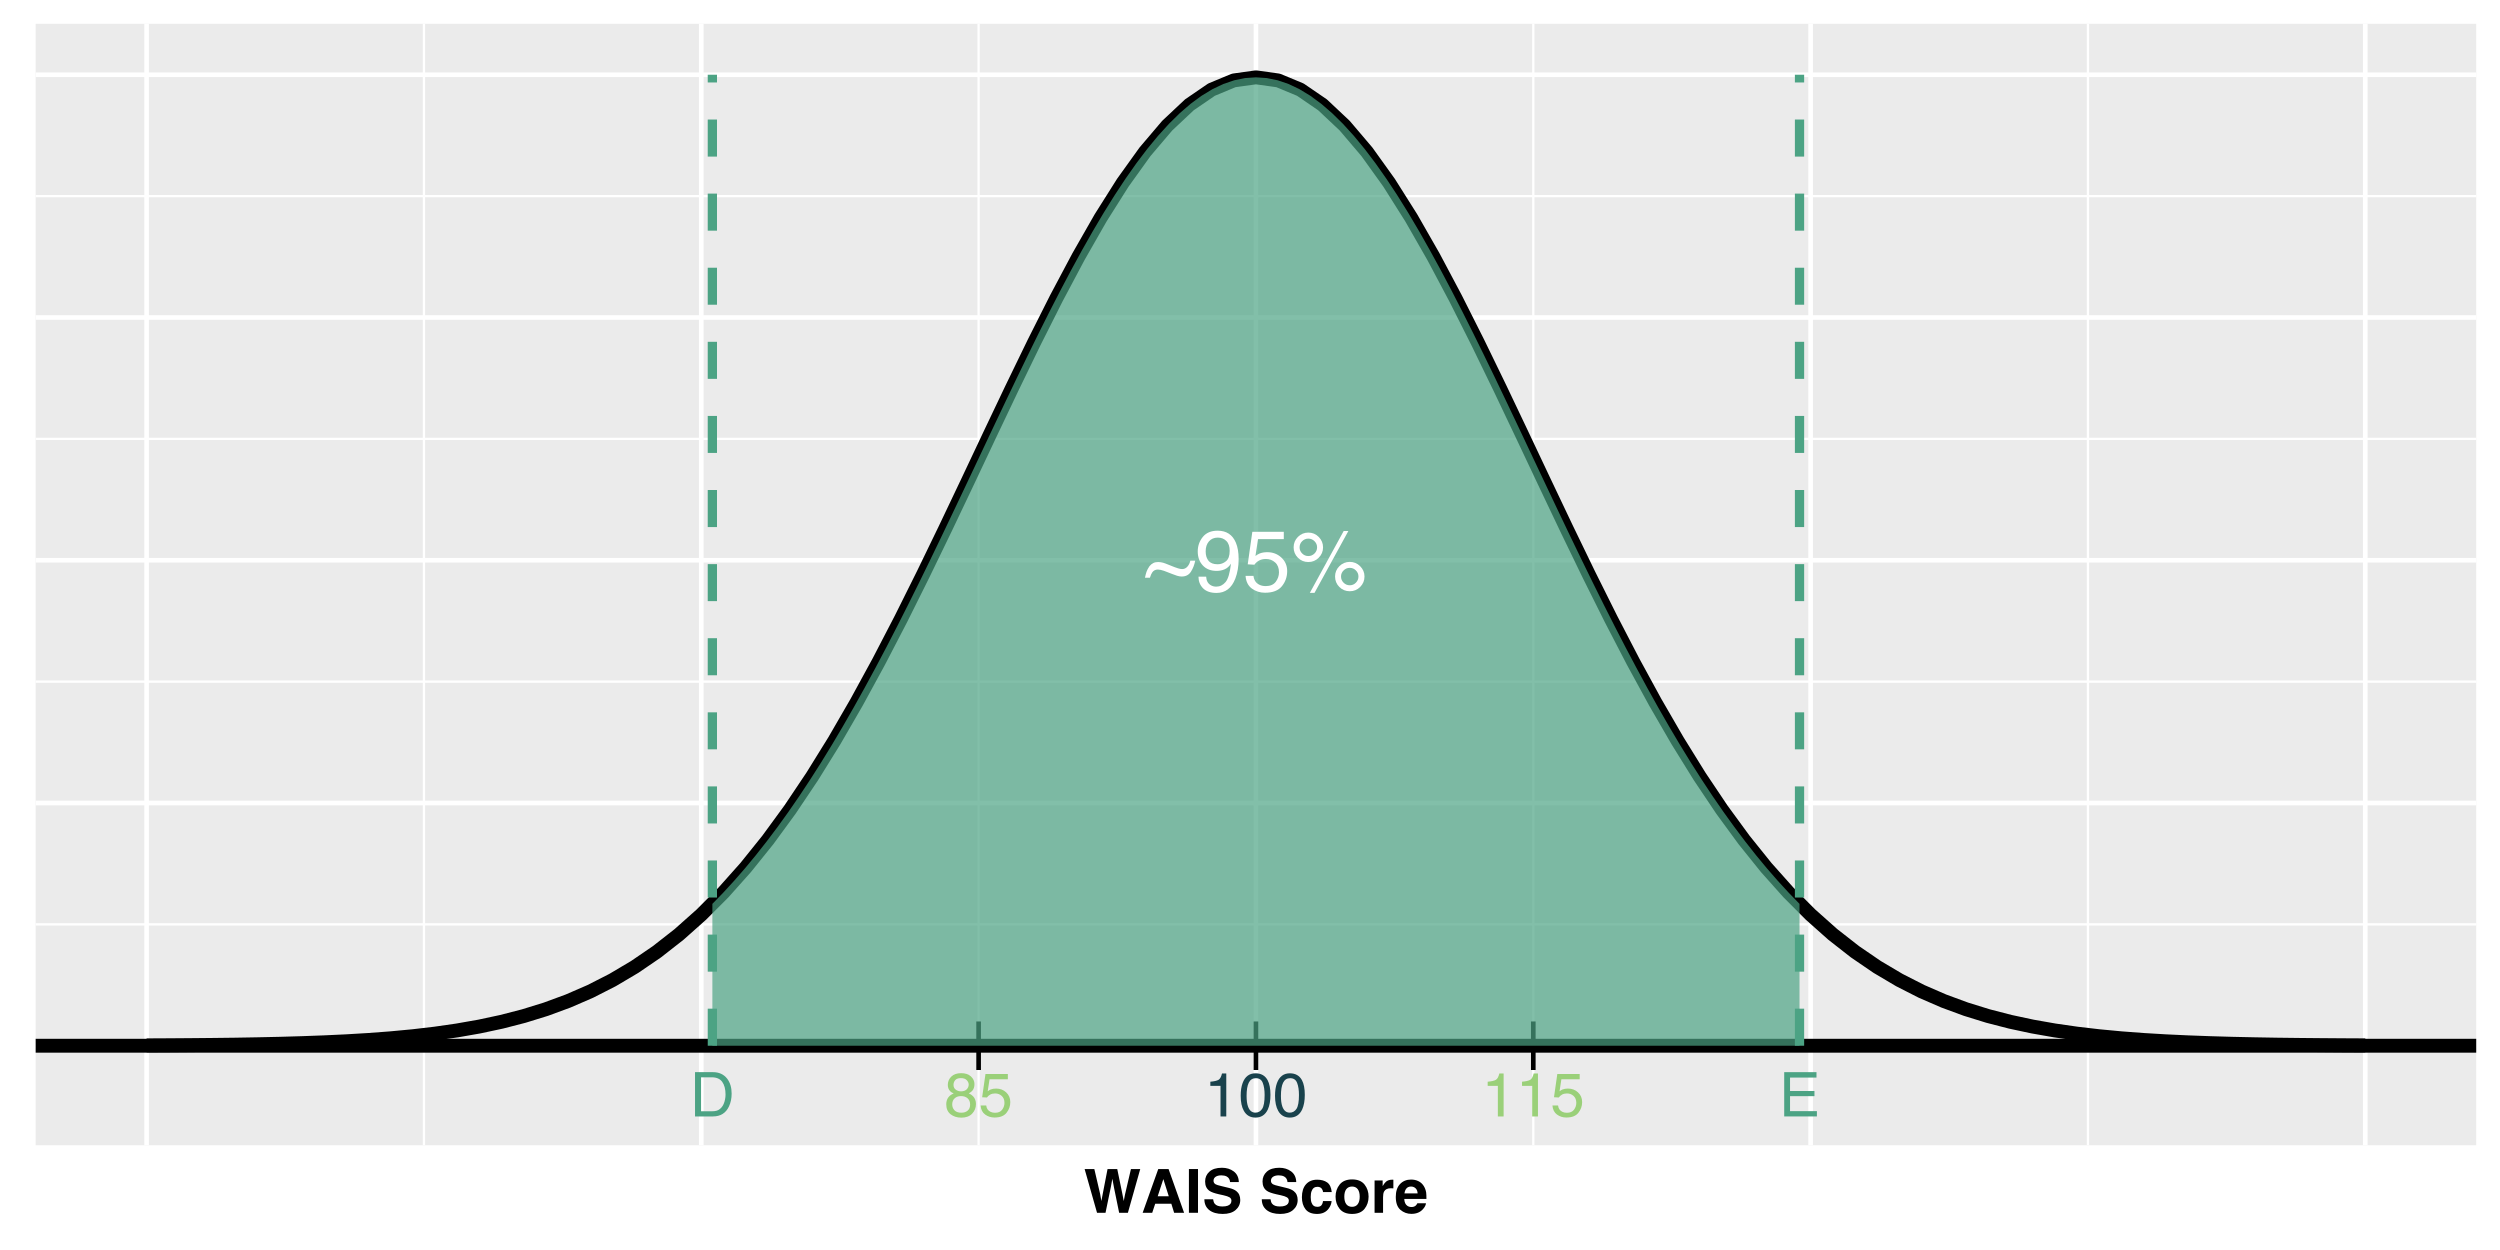
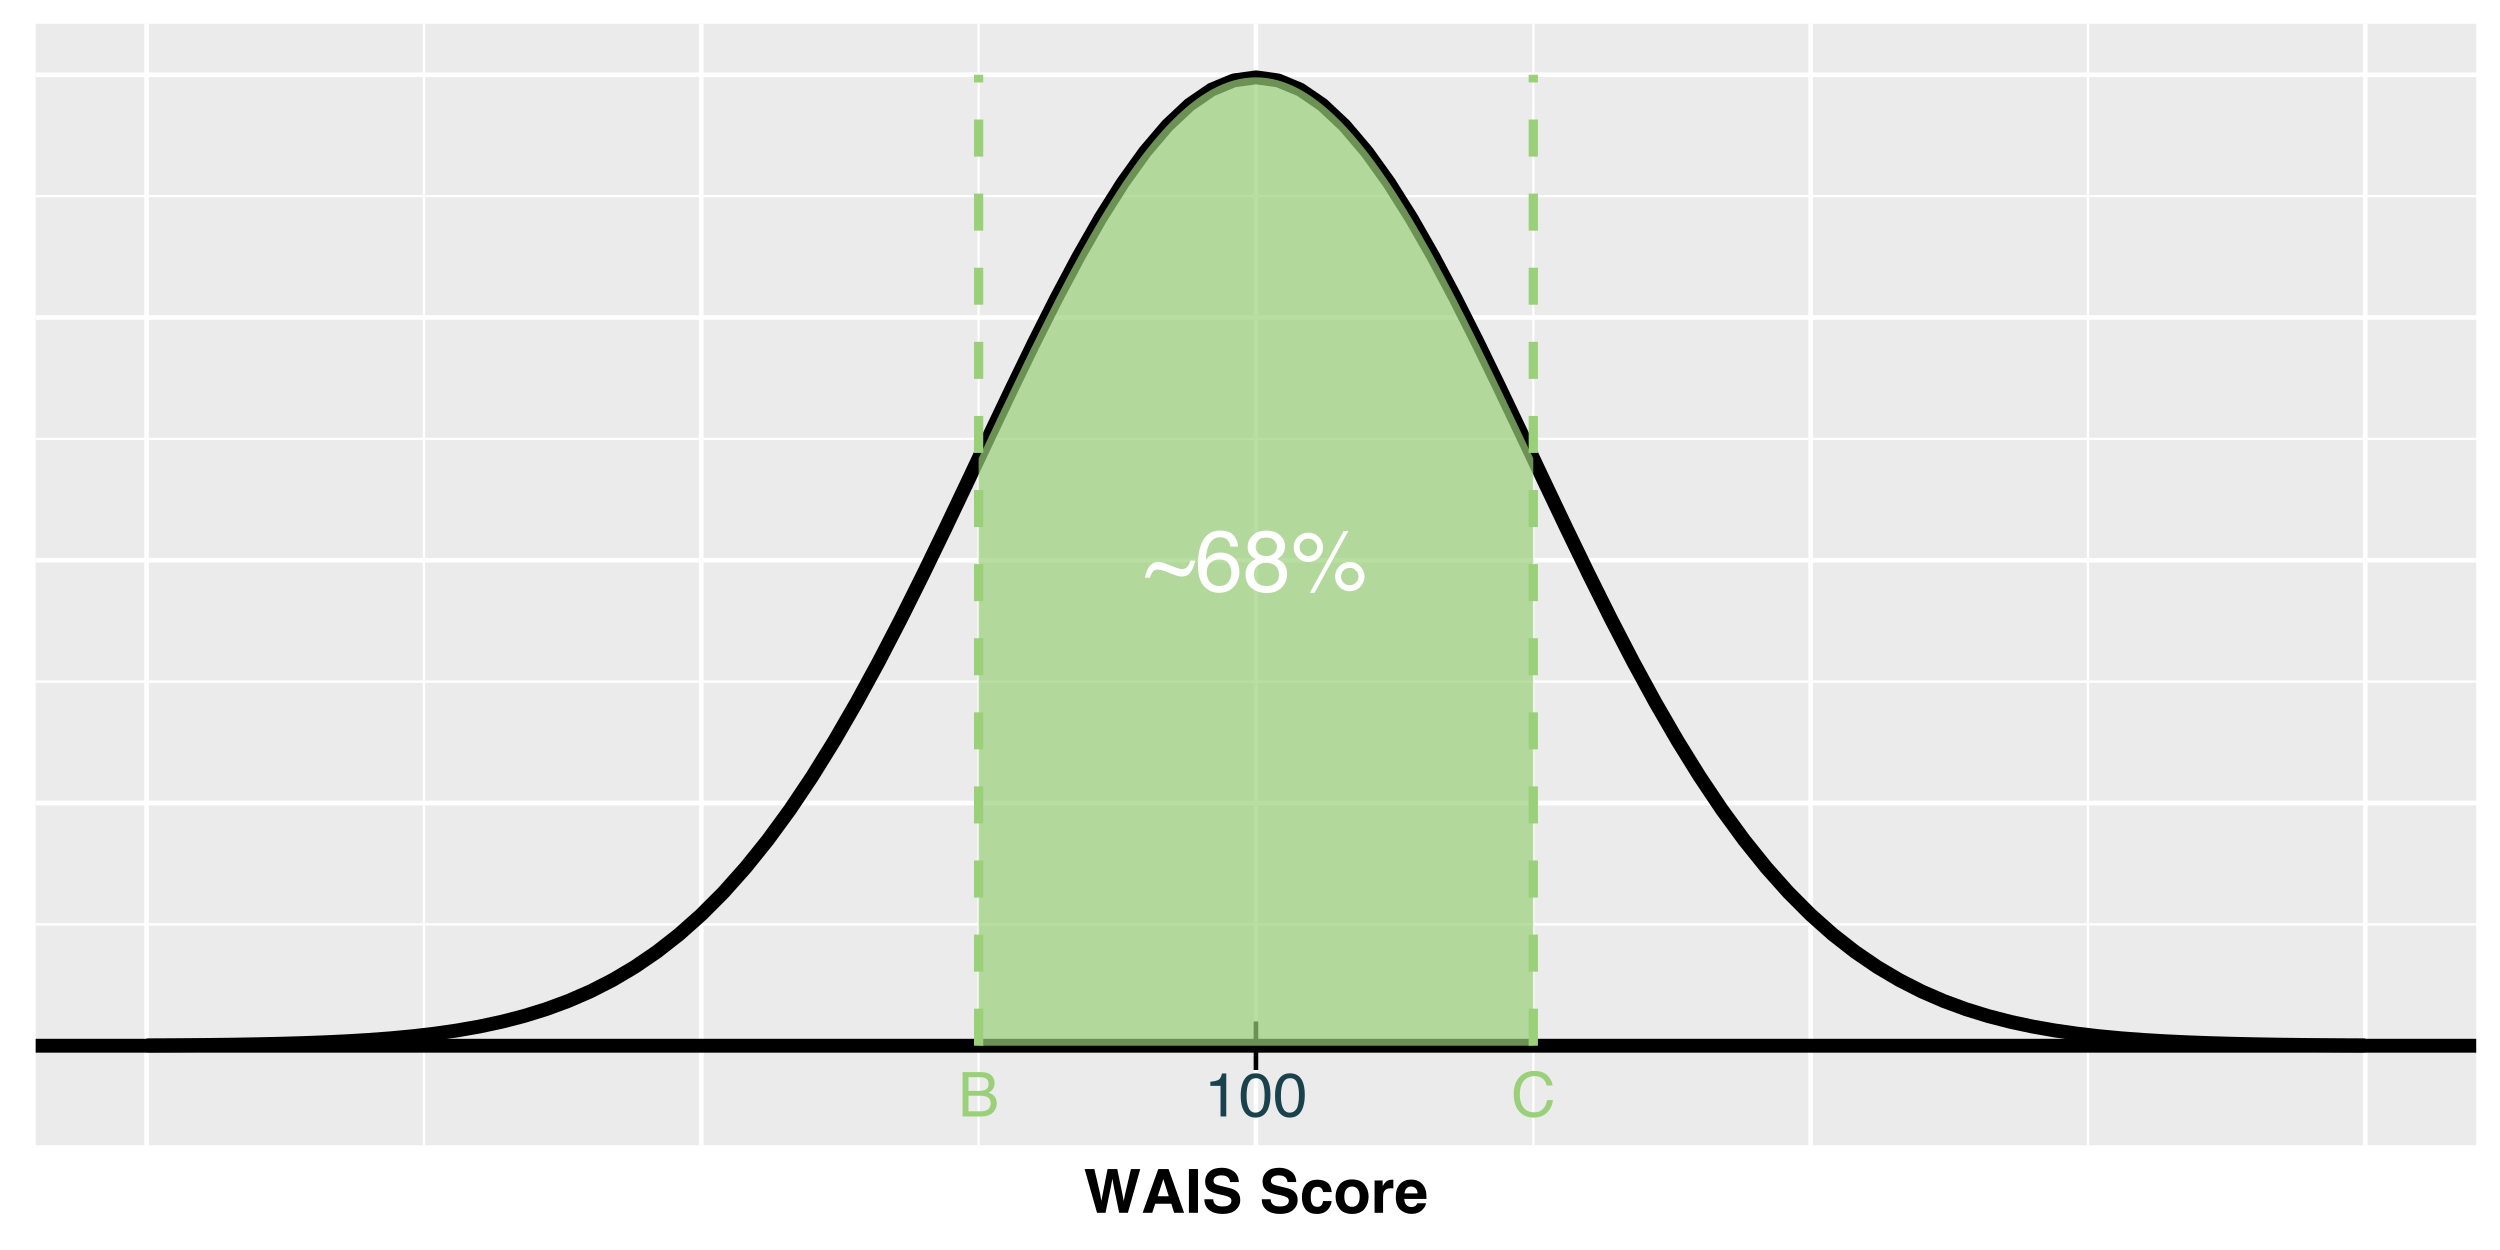
<svg xmlns="http://www.w3.org/2000/svg" xmlns:xlink="http://www.w3.org/1999/xlink" width="576pt" height="288pt" viewBox="0 0 576 288" version="1.1">
  <defs>
    <g>
      <symbol overflow="visible" id="glyph0-0">
        <path style="stroke:none;" d="M 0.453 0 L 0.453 -10.203 L 8.547 -10.203 L 8.547 0 Z M 7.281 -1.281 L 7.281 -8.922 L 1.734 -8.922 L 1.734 -1.281 Z M 7.281 -1.281 " />
      </symbol>
      <symbol overflow="visible" id="glyph0-1">
        <path style="stroke:none;" d="M 1.359 -7.047 L 1.359 -8 C 2.266 -8.082 2.895 -8.227 3.25 -8.438 C 3.602 -8.645 3.867 -9.133 4.047 -9.906 L 5.031 -9.906 L 5.031 0 L 3.703 0 L 3.703 -7.047 Z M 1.359 -7.047 " />
      </symbol>
      <symbol overflow="visible" id="glyph0-2">
        <path style="stroke:none;" d="M 3.844 -9.938 C 5.133 -9.938 6.066 -9.41 6.641 -8.359 C 7.078 -7.535 7.297 -6.41 7.297 -4.984 C 7.297 -3.629 7.098 -2.508 6.703 -1.625 C 6.117 -0.363 5.164 0.266 3.844 0.266 C 2.645 0.266 1.754 -0.25 1.172 -1.281 C 0.68 -2.145 0.438 -3.305 0.438 -4.766 C 0.438 -5.898 0.582 -6.867 0.875 -7.672 C 1.426 -9.18 2.414 -9.938 3.844 -9.938 Z M 3.828 -0.875 C 4.473 -0.875 4.988 -1.16 5.375 -1.734 C 5.758 -2.305 5.953 -3.375 5.953 -4.938 C 5.953 -6.062 5.812 -6.988 5.531 -7.719 C 5.258 -8.445 4.723 -8.812 3.922 -8.812 C 3.18 -8.812 2.641 -8.461 2.297 -7.766 C 1.961 -7.078 1.797 -6.062 1.797 -4.719 C 1.797 -3.707 1.906 -2.895 2.125 -2.281 C 2.457 -1.344 3.023 -0.875 3.828 -0.875 Z M 3.828 -0.875 " />
      </symbol>
      <symbol overflow="visible" id="glyph0-3">
-         <path style="stroke:none;" d="M 3.859 -5.781 C 4.41 -5.781 4.844 -5.93 5.156 -6.234 C 5.469 -6.547 5.625 -6.914 5.625 -7.344 C 5.625 -7.707 5.473 -8.047 5.172 -8.359 C 4.879 -8.672 4.43 -8.828 3.828 -8.828 C 3.223 -8.828 2.785 -8.672 2.516 -8.359 C 2.254 -8.047 2.125 -7.68 2.125 -7.266 C 2.125 -6.797 2.297 -6.43 2.641 -6.172 C 2.984 -5.91 3.391 -5.781 3.859 -5.781 Z M 3.938 -0.859 C 4.52 -0.859 5 -1.016 5.375 -1.328 C 5.758 -1.641 5.953 -2.102 5.953 -2.719 C 5.953 -3.363 5.754 -3.852 5.359 -4.188 C 4.973 -4.52 4.473 -4.688 3.859 -4.688 C 3.254 -4.688 2.766 -4.516 2.391 -4.172 C 2.016 -3.836 1.828 -3.367 1.828 -2.766 C 1.828 -2.242 2 -1.797 2.344 -1.422 C 2.688 -1.047 3.219 -0.859 3.938 -0.859 Z M 2.172 -5.297 C 1.816 -5.441 1.547 -5.613 1.359 -5.812 C 0.992 -6.188 0.812 -6.672 0.812 -7.266 C 0.812 -8.004 1.078 -8.641 1.609 -9.172 C 2.148 -9.703 2.91 -9.969 3.891 -9.969 C 4.848 -9.969 5.598 -9.719 6.141 -9.219 C 6.68 -8.719 6.953 -8.129 6.953 -7.453 C 6.953 -6.836 6.797 -6.336 6.484 -5.953 C 6.305 -5.734 6.031 -5.52 5.656 -5.312 C 6.07 -5.125 6.395 -4.906 6.625 -4.656 C 7.07 -4.195 7.297 -3.598 7.297 -2.859 C 7.297 -1.984 7 -1.238 6.406 -0.625 C 5.82 -0.02 4.992 0.281 3.922 0.281 C 2.953 0.281 2.129 0.02 1.453 -0.5 C 0.785 -1.031 0.453 -1.797 0.453 -2.797 C 0.453 -3.379 0.594 -3.883 0.875 -4.312 C 1.164 -4.738 1.598 -5.066 2.172 -5.297 Z M 2.172 -5.297 " />
+         <path style="stroke:none;" d="M 5.375 -10.484 C 6.664 -10.484 7.664 -10.141 8.375 -9.453 C 9.094 -8.773 9.492 -8.004 9.578 -7.141 L 8.234 -7.141 C 8.078 -7.797 7.77 -8.316 7.312 -8.703 C 6.852 -9.086 6.211 -9.281 5.391 -9.281 C 4.391 -9.281 3.578 -8.926 2.953 -8.219 C 2.336 -7.508 2.031 -6.426 2.031 -4.969 C 2.031 -3.781 2.305 -2.812 2.859 -2.062 C 3.422 -1.32 4.254 -0.953 5.359 -0.953 C 6.379 -0.953 7.156 -1.344 7.688 -2.125 C 7.969 -2.539 8.18 -3.082 8.328 -3.75 L 9.672 -3.75 C 9.547 -2.676 9.148 -1.773 8.484 -1.047 C 7.672 -0.172 6.578 0.266 5.203 0.266 C 4.016 0.266 3.02 -0.094 2.219 -0.812 C 1.156 -1.758 0.625 -3.223 0.625 -5.203 C 0.625 -6.711 1.02 -7.945 1.812 -8.906 C 2.676 -9.957 3.863 -10.484 5.375 -10.484 Z M 5.109 -10.484 Z M 5.109 -10.484 " />
      </symbol>
      <symbol overflow="visible" id="glyph0-4">
-         <path style="stroke:none;" d="M 1.75 -2.531 C 1.832 -1.82 2.164 -1.332 2.75 -1.062 C 3.039 -0.914 3.383 -0.844 3.781 -0.844 C 4.52 -0.844 5.066 -1.078 5.422 -1.547 C 5.773 -2.023 5.953 -2.551 5.953 -3.125 C 5.953 -3.82 5.738 -4.359 5.312 -4.734 C 4.895 -5.109 4.391 -5.297 3.797 -5.297 C 3.367 -5.297 3 -5.211 2.688 -5.047 C 2.383 -4.879 2.125 -4.648 1.906 -4.359 L 0.812 -4.422 L 1.578 -9.781 L 6.734 -9.781 L 6.734 -8.562 L 2.516 -8.562 L 2.094 -5.797 C 2.32 -5.973 2.539 -6.109 2.75 -6.203 C 3.125 -6.348 3.551 -6.422 4.031 -6.422 C 4.945 -6.422 5.719 -6.129 6.344 -5.547 C 6.977 -4.961 7.297 -4.219 7.297 -3.312 C 7.297 -2.375 7.004 -1.547 6.422 -0.828 C 5.848 -0.109 4.926 0.25 3.656 0.25 C 2.844 0.25 2.125 0.02 1.5 -0.438 C 0.875 -0.895 0.523 -1.594 0.453 -2.531 Z M 1.75 -2.531 " />
-       </symbol>
-       <symbol overflow="visible" id="glyph0-5">
-         <path style="stroke:none;" d="M 1.219 -10.203 L 8.656 -10.203 L 8.656 -8.953 L 2.562 -8.953 L 2.562 -5.859 L 8.188 -5.859 L 8.188 -4.672 L 2.562 -4.672 L 2.562 -1.219 L 8.75 -1.219 L 8.75 0 L 1.219 0 Z M 4.984 -10.203 Z M 4.984 -10.203 " />
-       </symbol>
-       <symbol overflow="visible" id="glyph0-6">
-         <path style="stroke:none;" d="M 5 -1.188 C 5.469 -1.188 5.852 -1.234 6.156 -1.328 C 6.688 -1.504 7.125 -1.852 7.469 -2.375 C 7.738 -2.781 7.938 -3.305 8.062 -3.953 C 8.133 -4.336 8.172 -4.691 8.172 -5.016 C 8.172 -6.285 7.914 -7.27 7.406 -7.969 C 6.906 -8.664 6.098 -9.016 4.984 -9.016 L 2.531 -9.016 L 2.531 -1.188 Z M 1.141 -10.203 L 5.281 -10.203 C 6.676 -10.203 7.766 -9.703 8.547 -8.703 C 9.234 -7.805 9.578 -6.656 9.578 -5.25 C 9.578 -4.164 9.375 -3.188 8.969 -2.312 C 8.25 -0.77 7.016 0 5.266 0 L 1.141 0 Z M 1.141 -10.203 " />
+         <path style="stroke:none;" d="M 4.922 -5.891 C 5.504 -5.891 5.957 -5.969 6.281 -6.125 C 6.789 -6.383 7.047 -6.844 7.047 -7.5 C 7.047 -8.164 6.773 -8.617 6.234 -8.859 C 5.922 -8.984 5.461 -9.047 4.859 -9.047 L 2.406 -9.047 L 2.406 -5.891 Z M 5.375 -1.188 C 6.227 -1.188 6.832 -1.43 7.188 -1.922 C 7.414 -2.223 7.531 -2.598 7.531 -3.047 C 7.531 -3.785 7.203 -4.285 6.547 -4.547 C 6.191 -4.691 5.723 -4.766 5.141 -4.766 L 2.406 -4.766 L 2.406 -1.188 Z M 1.047 -10.203 L 5.422 -10.203 C 6.617 -10.203 7.473 -9.844 7.984 -9.125 C 8.273 -8.707 8.422 -8.223 8.422 -7.672 C 8.422 -7.023 8.238 -6.5 7.875 -6.094 C 7.688 -5.875 7.41 -5.672 7.047 -5.484 C 7.578 -5.285 7.973 -5.062 8.234 -4.812 C 8.691 -4.375 8.922 -3.766 8.922 -2.984 C 8.922 -2.328 8.711 -1.727 8.297 -1.188 C 7.68 -0.395 6.703 0 5.359 0 L 1.047 0 Z M 1.047 -10.203 " />
      </symbol>
      <symbol overflow="visible" id="glyph1-0">
        <path style="stroke:none;" d="M 0.641 0 L 0.641 -14.297 L 11.984 -14.297 L 11.984 0 Z M 10.188 -1.797 L 10.188 -12.5 L 2.438 -12.5 L 2.438 -1.797 Z M 10.188 -1.797 " />
      </symbol>
      <symbol overflow="visible" id="glyph1-1">
        <path style="stroke:none;" d="M 3.203 -6.734 C 3.391 -6.734 3.586 -6.719 3.797 -6.688 C 4.16 -6.633 4.516 -6.539 4.859 -6.406 L 7.016 -5.547 C 7.348 -5.422 7.625 -5.328 7.844 -5.266 C 8.188 -5.16 8.488 -5.109 8.75 -5.109 C 9.219 -5.109 9.617 -5.297 9.953 -5.672 C 10.285 -6.047 10.508 -6.504 10.625 -7.047 L 11.75 -7.047 C 11.582 -6.129 11.258 -5.289 10.781 -4.531 C 10.312 -3.77 9.594 -3.391 8.625 -3.391 C 8.332 -3.391 7.988 -3.445 7.594 -3.562 C 7.352 -3.633 7.004 -3.758 6.547 -3.938 L 4.562 -4.703 C 4.312 -4.797 4.055 -4.867 3.797 -4.922 C 3.535 -4.973 3.32 -5 3.156 -5 C 2.602 -5 2.176 -4.789 1.875 -4.375 C 1.688 -4.125 1.5 -3.703 1.312 -3.109 L 0.172 -3.109 C 0.285 -3.648 0.406 -4.109 0.531 -4.484 C 0.664 -4.867 0.895 -5.301 1.219 -5.781 C 1.488 -6.102 1.781 -6.344 2.094 -6.5 C 2.406 -6.656 2.773 -6.734 3.203 -6.734 Z M 3.203 -6.734 " />
      </symbol>
      <symbol overflow="visible" id="glyph1-2">
-         <path style="stroke:none;" d="M 2.641 -3.359 C 2.691 -2.398 3.066 -1.734 3.766 -1.359 C 4.117 -1.16 4.52 -1.062 4.969 -1.062 C 5.801 -1.062 6.516 -1.41 7.109 -2.109 C 7.703 -2.805 8.117 -4.223 8.359 -6.359 C 7.973 -5.742 7.492 -5.312 6.922 -5.062 C 6.348 -4.812 5.727 -4.688 5.062 -4.688 C 3.719 -4.688 2.656 -5.102 1.875 -5.938 C 1.094 -6.781 0.703 -7.859 0.703 -9.172 C 0.703 -10.43 1.086 -11.539 1.859 -12.5 C 2.641 -13.469 3.781 -13.953 5.281 -13.953 C 7.312 -13.953 8.711 -13.035 9.484 -11.203 C 9.91 -10.203 10.125 -8.945 10.125 -7.438 C 10.125 -5.727 9.867 -4.219 9.359 -2.906 C 8.504 -0.707 7.062 0.391 5.031 0.391 C 3.676 0.391 2.645 0.035 1.938 -0.672 C 1.227 -1.391 0.875 -2.285 0.875 -3.359 Z M 5.297 -6.219 C 5.992 -6.219 6.629 -6.445 7.203 -6.906 C 7.773 -7.363 8.062 -8.164 8.062 -9.312 C 8.062 -10.332 7.801 -11.094 7.281 -11.594 C 6.77 -12.102 6.117 -12.359 5.328 -12.359 C 4.461 -12.359 3.781 -12.066 3.281 -11.484 C 2.781 -10.91 2.531 -10.145 2.531 -9.188 C 2.531 -8.281 2.75 -7.555 3.188 -7.016 C 3.633 -6.484 4.336 -6.219 5.297 -6.219 Z M 5.297 -6.219 " />
+         <path style="stroke:none;" d="M 5.828 -13.984 C 7.379 -13.984 8.461 -13.578 9.078 -12.766 C 9.691 -11.961 10 -11.133 10 -10.281 L 8.266 -10.281 C 8.16 -10.832 7.992 -11.266 7.766 -11.578 C 7.348 -12.16 6.711 -12.453 5.859 -12.453 C 4.879 -12.453 4.098 -12 3.516 -11.094 C 2.941 -10.188 2.625 -8.891 2.562 -7.203 C 2.957 -7.797 3.461 -8.238 4.078 -8.531 C 4.629 -8.789 5.25 -8.922 5.938 -8.922 C 7.102 -8.922 8.117 -8.547 8.984 -7.797 C 9.859 -7.055 10.297 -5.945 10.297 -4.469 C 10.297 -3.195 9.883 -2.07 9.062 -1.094 C 8.238 -0.125 7.066 0.359 5.547 0.359 C 4.242 0.359 3.117 -0.133 2.172 -1.125 C 1.223 -2.113 0.75 -3.781 0.75 -6.125 C 0.75 -7.852 0.957 -9.32 1.375 -10.531 C 2.188 -12.832 3.672 -13.984 5.828 -13.984 Z M 5.703 -1.203 C 6.617 -1.203 7.305 -1.508 7.766 -2.125 C 8.223 -2.738 8.453 -3.469 8.453 -4.312 C 8.453 -5.031 8.25 -5.711 7.844 -6.359 C 7.438 -7.004 6.691 -7.328 5.609 -7.328 C 4.859 -7.328 4.195 -7.078 3.625 -6.578 C 3.062 -6.078 2.781 -5.32 2.781 -4.312 C 2.781 -3.438 3.035 -2.695 3.547 -2.094 C 4.066 -1.5 4.785 -1.203 5.703 -1.203 Z M 5.703 -1.203 " />
      </symbol>
      <symbol overflow="visible" id="glyph1-3">
-         <path style="stroke:none;" d="M 2.469 -3.547 C 2.582 -2.547 3.047 -1.859 3.859 -1.484 C 4.266 -1.285 4.742 -1.188 5.297 -1.188 C 6.328 -1.188 7.094 -1.516 7.594 -2.172 C 8.094 -2.836 8.344 -3.57 8.344 -4.375 C 8.344 -5.352 8.047 -6.109 7.453 -6.641 C 6.859 -7.172 6.148 -7.438 5.328 -7.438 C 4.723 -7.438 4.203 -7.316 3.766 -7.078 C 3.336 -6.848 2.973 -6.523 2.672 -6.109 L 1.141 -6.203 L 2.203 -13.703 L 9.453 -13.703 L 9.453 -12 L 3.516 -12 L 2.922 -8.125 C 3.254 -8.375 3.566 -8.562 3.859 -8.688 C 4.367 -8.895 4.969 -9 5.656 -9 C 6.926 -9 8.004 -8.586 8.891 -7.766 C 9.785 -6.941 10.234 -5.898 10.234 -4.641 C 10.234 -3.328 9.828 -2.164 9.016 -1.156 C 8.203 -0.156 6.898 0.344 5.109 0.344 C 3.984 0.344 2.984 0.023 2.109 -0.609 C 1.234 -1.242 0.742 -2.223 0.641 -3.547 Z M 2.469 -3.547 " />
+         <path style="stroke:none;" d="M 5.422 -8.094 C 6.191 -8.094 6.789 -8.305 7.219 -8.734 C 7.656 -9.172 7.875 -9.688 7.875 -10.281 C 7.875 -10.801 7.664 -11.273 7.25 -11.703 C 6.844 -12.141 6.211 -12.359 5.359 -12.359 C 4.516 -12.359 3.906 -12.141 3.531 -11.703 C 3.156 -11.273 2.969 -10.77 2.969 -10.188 C 2.969 -9.531 3.207 -9.016 3.688 -8.641 C 4.176 -8.273 4.754 -8.094 5.422 -8.094 Z M 5.531 -1.203 C 6.332 -1.203 7 -1.422 7.531 -1.859 C 8.07 -2.297 8.344 -2.945 8.344 -3.812 C 8.344 -4.719 8.066 -5.398 7.516 -5.859 C 6.961 -6.328 6.258 -6.562 5.406 -6.562 C 4.562 -6.562 3.875 -6.32 3.344 -5.844 C 2.82 -5.375 2.562 -4.719 2.562 -3.875 C 2.562 -3.145 2.801 -2.516 3.281 -1.984 C 3.758 -1.461 4.508 -1.203 5.531 -1.203 Z M 3.031 -7.422 C 2.551 -7.629 2.172 -7.875 1.891 -8.156 C 1.379 -8.676 1.125 -9.348 1.125 -10.172 C 1.125 -11.211 1.5 -12.102 2.25 -12.844 C 3.008 -13.594 4.078 -13.969 5.453 -13.969 C 6.797 -13.969 7.844 -13.613 8.594 -12.906 C 9.352 -12.207 9.734 -11.391 9.734 -10.453 C 9.734 -9.578 9.516 -8.875 9.078 -8.344 C 8.828 -8.031 8.441 -7.727 7.922 -7.438 C 8.504 -7.176 8.961 -6.875 9.297 -6.531 C 9.91 -5.875 10.219 -5.031 10.219 -4 C 10.219 -2.77 9.805 -1.727 8.984 -0.875 C 8.16 -0.02 6.992 0.406 5.484 0.406 C 4.129 0.406 2.984 0.035 2.047 -0.703 C 1.109 -1.441 0.641 -2.508 0.641 -3.906 C 0.641 -4.727 0.836 -5.441 1.234 -6.047 C 1.641 -6.648 2.238 -7.109 3.031 -7.422 Z M 3.031 -7.422 " />
      </symbol>
      <symbol overflow="visible" id="glyph1-4">
        <path style="stroke:none;" d="M 13.578 -6.766 C 14.516 -6.766 15.312 -6.43 15.969 -5.766 C 16.633 -5.109 16.969 -4.316 16.969 -3.391 C 16.969 -2.453 16.633 -1.648 15.969 -0.984 C 15.312 -0.328 14.516 0 13.578 0 C 12.641 0 11.836 -0.328 11.172 -0.984 C 10.516 -1.648 10.188 -2.453 10.188 -3.391 C 10.188 -4.316 10.516 -5.109 11.172 -5.766 C 11.836 -6.43 12.641 -6.766 13.578 -6.766 Z M 12.172 -13.875 L 13.25 -13.875 L 5.453 0.375 L 4.375 0.375 Z M 4.031 -8.109 C 4.582 -8.109 5.055 -8.305 5.453 -8.703 C 5.848 -9.098 6.047 -9.566 6.047 -10.109 C 6.047 -10.66 5.848 -11.133 5.453 -11.531 C 5.055 -11.926 4.582 -12.125 4.031 -12.125 C 3.477 -12.125 3.004 -11.926 2.609 -11.531 C 2.211 -11.145 2.016 -10.672 2.016 -10.109 C 2.016 -9.566 2.211 -9.098 2.609 -8.703 C 3.004 -8.305 3.477 -8.109 4.031 -8.109 Z M 4.031 -13.516 C 4.969 -13.516 5.766 -13.18 6.422 -12.516 C 7.086 -11.848 7.422 -11.047 7.422 -10.109 C 7.422 -9.18 7.086 -8.383 6.422 -7.719 C 5.766 -7.062 4.969 -6.734 4.031 -6.734 C 3.094 -6.734 2.289 -7.062 1.625 -7.719 C 0.969 -8.383 0.641 -9.18 0.641 -10.109 C 0.641 -11.047 0.969 -11.848 1.625 -12.516 C 2.289 -13.18 3.094 -13.516 4.031 -13.516 Z M 13.578 -1.375 C 14.129 -1.375 14.598 -1.57 14.984 -1.969 C 15.379 -2.363 15.578 -2.836 15.578 -3.391 C 15.578 -3.941 15.379 -4.41 14.984 -4.797 C 14.598 -5.191 14.129 -5.391 13.578 -5.391 C 13.023 -5.391 12.551 -5.191 12.156 -4.797 C 11.758 -4.41 11.562 -3.941 11.562 -3.391 C 11.562 -2.836 11.758 -2.363 12.156 -1.969 C 12.551 -1.57 13.023 -1.375 13.578 -1.375 Z M 13.578 -1.375 " />
      </symbol>
      <symbol overflow="visible" id="glyph2-0">
        <path style="stroke:none;" d="M 1.047 -10.078 L 9.172 -10.078 L 9.172 0 L 1.047 0 Z M 7.906 -1.266 L 7.906 -8.812 L 2.312 -8.812 L 2.312 -1.266 Z M 7.906 -1.266 " />
      </symbol>
      <symbol overflow="visible" id="glyph2-1">
        <path style="stroke:none;" d="M 10.875 -10.078 L 13.016 -10.078 L 10.172 0 L 8.156 0 L 6.953 -5.891 L 6.594 -7.844 L 6.234 -5.891 L 5.016 0 L 3.062 0 L 0.203 -10.078 L 2.438 -10.078 L 3.781 -4.312 L 4.062 -2.703 L 4.359 -4.266 L 5.484 -10.078 L 7.719 -10.078 L 8.906 -4.312 L 9.219 -2.703 L 9.516 -4.25 Z M 10.875 -10.078 " />
      </symbol>
      <symbol overflow="visible" id="glyph2-2">
        <path style="stroke:none;" d="M 6.969 -2.078 L 3.25 -2.078 L 2.562 0 L 0.359 0 L 3.953 -10.078 L 6.328 -10.078 L 9.906 0 L 7.609 0 Z M 6.375 -3.812 L 5.125 -7.766 L 3.828 -3.812 Z M 6.375 -3.812 " />
      </symbol>
      <symbol overflow="visible" id="glyph2-3">
        <path style="stroke:none;" d="M 0.906 -10.078 L 3 -10.078 L 3 0 L 0.906 0 Z M 0.906 -10.078 " />
      </symbol>
      <symbol overflow="visible" id="glyph2-4">
        <path style="stroke:none;" d="M 4.719 -1.453 C 5.219 -1.453 5.625 -1.508 5.938 -1.625 C 6.52 -1.832 6.812 -2.223 6.812 -2.797 C 6.812 -3.117 6.664 -3.375 6.375 -3.562 C 6.082 -3.738 5.625 -3.895 5 -4.031 L 3.938 -4.266 C 2.883 -4.504 2.16 -4.766 1.766 -5.047 C 1.086 -5.516 0.75 -6.238 0.75 -7.219 C 0.75 -8.125 1.078 -8.875 1.734 -9.469 C 2.391 -10.07 3.352 -10.375 4.625 -10.375 C 5.688 -10.375 6.594 -10.094 7.344 -9.531 C 8.094 -8.969 8.484 -8.148 8.516 -7.078 L 6.5 -7.078 C 6.457 -7.68 6.191 -8.113 5.703 -8.375 C 5.367 -8.539 4.961 -8.625 4.484 -8.625 C 3.941 -8.625 3.504 -8.516 3.172 -8.297 C 2.848 -8.078 2.688 -7.77 2.688 -7.375 C 2.688 -7.02 2.848 -6.75 3.172 -6.562 C 3.379 -6.445 3.816 -6.312 4.484 -6.156 L 6.219 -5.734 C 6.977 -5.555 7.551 -5.312 7.938 -5 C 8.539 -4.531 8.844 -3.848 8.844 -2.953 C 8.844 -2.023 8.488 -1.254 7.781 -0.641 C 7.082 -0.035 6.094 0.266 4.812 0.266 C 3.5 0.266 2.461 -0.031 1.703 -0.625 C 0.953 -1.227 0.578 -2.055 0.578 -3.109 L 2.594 -3.109 C 2.656 -2.648 2.781 -2.305 2.969 -2.078 C 3.312 -1.66 3.895 -1.453 4.719 -1.453 Z M 4.719 -1.453 " />
      </symbol>
      <symbol overflow="visible" id="glyph2-5">
        <path style="stroke:none;" d="" />
      </symbol>
      <symbol overflow="visible" id="glyph2-6">
        <path style="stroke:none;" d="M 7.359 -4.781 L 5.359 -4.781 C 5.328 -5.062 5.234 -5.312 5.078 -5.531 C 4.859 -5.832 4.52 -5.984 4.062 -5.984 C 3.406 -5.984 2.957 -5.656 2.719 -5 C 2.582 -4.656 2.516 -4.195 2.516 -3.625 C 2.516 -3.07 2.582 -2.629 2.719 -2.297 C 2.945 -1.68 3.383 -1.375 4.031 -1.375 C 4.477 -1.375 4.797 -1.492 4.984 -1.734 C 5.18 -1.984 5.301 -2.305 5.344 -2.703 L 7.328 -2.703 C 7.285 -2.109 7.07 -1.547 6.688 -1.016 C 6.082 -0.16 5.18 0.266 3.984 0.266 C 2.785 0.266 1.898 -0.086 1.328 -0.797 C 0.766 -1.516 0.484 -2.441 0.484 -3.578 C 0.484 -4.859 0.797 -5.852 1.422 -6.562 C 2.047 -7.27 2.906 -7.625 4 -7.625 C 4.938 -7.625 5.703 -7.414 6.297 -7 C 6.891 -6.582 7.242 -5.844 7.359 -4.781 Z M 7.359 -4.781 " />
      </symbol>
      <symbol overflow="visible" id="glyph2-7">
        <path style="stroke:none;" d="M 7.125 -6.516 C 7.75 -5.723 8.062 -4.789 8.062 -3.719 C 8.062 -2.625 7.75 -1.688 7.125 -0.906 C 6.5 -0.125 5.547 0.266 4.266 0.266 C 2.984 0.266 2.023 -0.125 1.391 -0.906 C 0.766 -1.688 0.453 -2.625 0.453 -3.719 C 0.453 -4.789 0.766 -5.719 1.391 -6.5 C 2.023 -7.289 2.984 -7.688 4.266 -7.688 C 5.547 -7.688 6.5 -7.297 7.125 -6.516 Z M 4.25 -6.047 C 3.676 -6.047 3.234 -5.844 2.922 -5.438 C 2.617 -5.031 2.469 -4.457 2.469 -3.719 C 2.469 -2.969 2.617 -2.391 2.922 -1.984 C 3.234 -1.578 3.676 -1.375 4.25 -1.375 C 4.82 -1.375 5.258 -1.578 5.562 -1.984 C 5.863 -2.391 6.016 -2.969 6.016 -3.719 C 6.016 -4.457 5.863 -5.031 5.562 -5.438 C 5.258 -5.844 4.82 -6.047 4.25 -6.047 Z M 4.25 -6.047 " />
      </symbol>
      <symbol overflow="visible" id="glyph2-8">
        <path style="stroke:none;" d="M 4.656 -5.656 C 3.875 -5.656 3.348 -5.398 3.078 -4.891 C 2.922 -4.598 2.844 -4.156 2.844 -3.562 L 2.844 0 L 0.891 0 L 0.891 -7.453 L 2.75 -7.453 L 2.75 -6.156 C 3.051 -6.645 3.312 -6.984 3.531 -7.172 C 3.895 -7.473 4.367 -7.625 4.953 -7.625 C 4.992 -7.625 5.023 -7.625 5.047 -7.625 C 5.078 -7.625 5.133 -7.617 5.219 -7.609 L 5.219 -5.625 C 5.094 -5.633 4.984 -5.641 4.891 -5.641 C 4.797 -5.648 4.719 -5.656 4.656 -5.656 Z M 4.656 -5.656 " />
      </symbol>
      <symbol overflow="visible" id="glyph2-9">
        <path style="stroke:none;" d="M 7.281 -2.188 C 7.238 -1.75 7.008 -1.301 6.594 -0.844 C 5.957 -0.113 5.066 0.25 3.922 0.25 C 2.973 0.25 2.133 -0.055 1.406 -0.672 C 0.688 -1.285 0.328 -2.281 0.328 -3.656 C 0.328 -4.938 0.648 -5.922 1.297 -6.609 C 1.953 -7.305 2.801 -7.656 3.844 -7.656 C 4.469 -7.656 5.023 -7.535 5.516 -7.297 C 6.016 -7.066 6.426 -6.703 6.75 -6.203 C 7.039 -5.754 7.234 -5.238 7.328 -4.656 C 7.367 -4.32 7.391 -3.832 7.391 -3.188 L 2.281 -3.188 C 2.312 -2.438 2.547 -1.91 2.984 -1.609 C 3.254 -1.422 3.578 -1.328 3.953 -1.328 C 4.359 -1.328 4.688 -1.441 4.938 -1.672 C 5.07 -1.797 5.191 -1.969 5.297 -2.188 Z M 5.359 -4.469 C 5.328 -4.988 5.172 -5.379 4.891 -5.641 C 4.609 -5.91 4.258 -6.047 3.844 -6.047 C 3.395 -6.047 3.047 -5.906 2.797 -5.625 C 2.547 -5.344 2.391 -4.957 2.328 -4.469 Z M 5.359 -4.469 " />
      </symbol>
    </g>
    <clipPath id="clip1">
      <path d="M 8.219 5.48 L 570.52 5.48 L 570.52 263.871 L 8.219 263.871 Z M 8.219 5.48 " />
    </clipPath>
    <clipPath id="clip2">
      <path d="M 8.219 212 L 570.52 212 L 570.52 214 L 8.219 214 Z M 8.219 212 " />
    </clipPath>
    <clipPath id="clip3">
      <path d="M 8.219 156 L 570.52 156 L 570.52 158 L 8.219 158 Z M 8.219 156 " />
    </clipPath>
    <clipPath id="clip4">
      <path d="M 8.219 100 L 570.52 100 L 570.52 102 L 8.219 102 Z M 8.219 100 " />
    </clipPath>
    <clipPath id="clip5">
      <path d="M 8.219 44 L 570.52 44 L 570.52 46 L 8.219 46 Z M 8.219 44 " />
    </clipPath>
    <clipPath id="clip6">
      <path d="M 97 5.48 L 98 5.48 L 98 263.871 L 97 263.871 Z M 97 5.48 " />
    </clipPath>
    <clipPath id="clip7">
      <path d="M 225 5.48 L 226 5.48 L 226 263.871 L 225 263.871 Z M 225 5.48 " />
    </clipPath>
    <clipPath id="clip8">
      <path d="M 353 5.48 L 354 5.48 L 354 263.871 L 353 263.871 Z M 353 5.48 " />
    </clipPath>
    <clipPath id="clip9">
      <path d="M 480 5.48 L 482 5.48 L 482 263.871 L 480 263.871 Z M 480 5.48 " />
    </clipPath>
    <clipPath id="clip10">
      <path d="M 8.219 240 L 570.52 240 L 570.52 242 L 8.219 242 Z M 8.219 240 " />
    </clipPath>
    <clipPath id="clip11">
      <path d="M 8.219 184 L 570.52 184 L 570.52 186 L 8.219 186 Z M 8.219 184 " />
    </clipPath>
    <clipPath id="clip12">
      <path d="M 8.219 128 L 570.52 128 L 570.52 130 L 8.219 130 Z M 8.219 128 " />
    </clipPath>
    <clipPath id="clip13">
      <path d="M 8.219 72 L 570.52 72 L 570.52 74 L 8.219 74 Z M 8.219 72 " />
    </clipPath>
    <clipPath id="clip14">
      <path d="M 8.219 16 L 570.52 16 L 570.52 18 L 8.219 18 Z M 8.219 16 " />
    </clipPath>
    <clipPath id="clip15">
      <path d="M 33 5.48 L 35 5.48 L 35 263.871 L 33 263.871 Z M 33 5.48 " />
    </clipPath>
    <clipPath id="clip16">
      <path d="M 161 5.48 L 163 5.48 L 163 263.871 L 161 263.871 Z M 161 5.48 " />
    </clipPath>
    <clipPath id="clip17">
      <path d="M 288 5.48 L 290 5.48 L 290 263.871 L 288 263.871 Z M 288 5.48 " />
    </clipPath>
    <clipPath id="clip18">
      <path d="M 416 5.48 L 418 5.48 L 418 263.871 L 416 263.871 Z M 416 5.48 " />
    </clipPath>
    <clipPath id="clip19">
      <path d="M 544 5.48 L 546 5.48 L 546 263.871 L 544 263.871 Z M 544 5.48 " />
    </clipPath>
    <clipPath id="clip20">
      <path d="M 8.219 239 L 570.52 239 L 570.52 243 L 8.219 243 Z M 8.219 239 " />
    </clipPath>
  </defs>
-   <g id="surface354">
+   <g id="surface344">
    <rect x="0" y="0" width="576" height="288" style="fill:rgb(100%,100%,100%);fill-opacity:1;stroke:none;" />
    <rect x="0" y="0" width="576" height="288" style="fill:rgb(100%,100%,100%);fill-opacity:1;stroke:none;" />
    <path style="fill:none;stroke-width:1.067;stroke-linecap:round;stroke-linejoin:round;stroke:rgb(100%,100%,100%);stroke-opacity:1;stroke-miterlimit:10;" d="M 0 288 L 576 288 L 576 0 L 0 0 Z M 0 288 " />
    <g clip-path="url(#clip1)" clip-rule="nonzero">
      <path style=" stroke:none;fill-rule:nonzero;fill:rgb(92.157%,92.157%,92.157%);fill-opacity:1;" d="M 8.219 263.867 L 570.52 263.867 L 570.52 5.477 L 8.219 5.477 Z M 8.219 263.867 " />
    </g>
    <g clip-path="url(#clip2)" clip-rule="nonzero">
      <path style="fill:none;stroke-width:0.533;stroke-linecap:butt;stroke-linejoin:round;stroke:rgb(100%,100%,100%);stroke-opacity:1;stroke-miterlimit:10;" d="M 8.219 212.973 L 570.52 212.973 " />
    </g>
    <g clip-path="url(#clip3)" clip-rule="nonzero">
      <path style="fill:none;stroke-width:0.533;stroke-linecap:butt;stroke-linejoin:round;stroke:rgb(100%,100%,100%);stroke-opacity:1;stroke-miterlimit:10;" d="M 8.219 157.047 L 570.52 157.047 " />
    </g>
    <g clip-path="url(#clip4)" clip-rule="nonzero">
      <path style="fill:none;stroke-width:0.533;stroke-linecap:butt;stroke-linejoin:round;stroke:rgb(100%,100%,100%);stroke-opacity:1;stroke-miterlimit:10;" d="M 8.219 101.117 L 570.52 101.117 " />
    </g>
    <g clip-path="url(#clip5)" clip-rule="nonzero">
      <path style="fill:none;stroke-width:0.533;stroke-linecap:butt;stroke-linejoin:round;stroke:rgb(100%,100%,100%);stroke-opacity:1;stroke-miterlimit:10;" d="M 8.219 45.188 L 570.52 45.188 " />
    </g>
    <g clip-path="url(#clip6)" clip-rule="nonzero">
      <path style="fill:none;stroke-width:0.533;stroke-linecap:butt;stroke-linejoin:round;stroke:rgb(100%,100%,100%);stroke-opacity:1;stroke-miterlimit:10;" d="M 97.676 263.867 L 97.676 5.48 " />
    </g>
    <g clip-path="url(#clip7)" clip-rule="nonzero">
      <path style="fill:none;stroke-width:0.533;stroke-linecap:butt;stroke-linejoin:round;stroke:rgb(100%,100%,100%);stroke-opacity:1;stroke-miterlimit:10;" d="M 225.473 263.867 L 225.473 5.48 " />
    </g>
    <g clip-path="url(#clip8)" clip-rule="nonzero">
      <path style="fill:none;stroke-width:0.533;stroke-linecap:butt;stroke-linejoin:round;stroke:rgb(100%,100%,100%);stroke-opacity:1;stroke-miterlimit:10;" d="M 353.27 263.867 L 353.27 5.48 " />
    </g>
    <g clip-path="url(#clip9)" clip-rule="nonzero">
      <path style="fill:none;stroke-width:0.533;stroke-linecap:butt;stroke-linejoin:round;stroke:rgb(100%,100%,100%);stroke-opacity:1;stroke-miterlimit:10;" d="M 481.062 263.867 L 481.062 5.48 " />
    </g>
    <g clip-path="url(#clip10)" clip-rule="nonzero">
      <path style="fill:none;stroke-width:1.067;stroke-linecap:butt;stroke-linejoin:round;stroke:rgb(100%,100%,100%);stroke-opacity:1;stroke-miterlimit:10;" d="M 8.219 240.938 L 570.52 240.938 " />
    </g>
    <g clip-path="url(#clip11)" clip-rule="nonzero">
      <path style="fill:none;stroke-width:1.067;stroke-linecap:butt;stroke-linejoin:round;stroke:rgb(100%,100%,100%);stroke-opacity:1;stroke-miterlimit:10;" d="M 8.219 185.008 L 570.52 185.008 " />
    </g>
    <g clip-path="url(#clip12)" clip-rule="nonzero">
      <path style="fill:none;stroke-width:1.067;stroke-linecap:butt;stroke-linejoin:round;stroke:rgb(100%,100%,100%);stroke-opacity:1;stroke-miterlimit:10;" d="M 8.219 129.082 L 570.52 129.082 " />
    </g>
    <g clip-path="url(#clip13)" clip-rule="nonzero">
      <path style="fill:none;stroke-width:1.067;stroke-linecap:butt;stroke-linejoin:round;stroke:rgb(100%,100%,100%);stroke-opacity:1;stroke-miterlimit:10;" d="M 8.219 73.152 L 570.52 73.152 " />
    </g>
    <g clip-path="url(#clip14)" clip-rule="nonzero">
      <path style="fill:none;stroke-width:1.067;stroke-linecap:butt;stroke-linejoin:round;stroke:rgb(100%,100%,100%);stroke-opacity:1;stroke-miterlimit:10;" d="M 8.219 17.223 L 570.52 17.223 " />
    </g>
    <g clip-path="url(#clip15)" clip-rule="nonzero">
      <path style="fill:none;stroke-width:1.067;stroke-linecap:butt;stroke-linejoin:round;stroke:rgb(100%,100%,100%);stroke-opacity:1;stroke-miterlimit:10;" d="M 33.777 263.867 L 33.777 5.48 " />
    </g>
    <g clip-path="url(#clip16)" clip-rule="nonzero">
      <path style="fill:none;stroke-width:1.067;stroke-linecap:butt;stroke-linejoin:round;stroke:rgb(100%,100%,100%);stroke-opacity:1;stroke-miterlimit:10;" d="M 161.574 263.867 L 161.574 5.48 " />
    </g>
    <g clip-path="url(#clip17)" clip-rule="nonzero">
      <path style="fill:none;stroke-width:1.067;stroke-linecap:butt;stroke-linejoin:round;stroke:rgb(100%,100%,100%);stroke-opacity:1;stroke-miterlimit:10;" d="M 289.371 263.867 L 289.371 5.48 " />
    </g>
    <g clip-path="url(#clip18)" clip-rule="nonzero">
      <path style="fill:none;stroke-width:1.067;stroke-linecap:butt;stroke-linejoin:round;stroke:rgb(100%,100%,100%);stroke-opacity:1;stroke-miterlimit:10;" d="M 417.164 263.867 L 417.164 5.48 " />
    </g>
    <g clip-path="url(#clip19)" clip-rule="nonzero">
      <path style="fill:none;stroke-width:1.067;stroke-linecap:butt;stroke-linejoin:round;stroke:rgb(100%,100%,100%);stroke-opacity:1;stroke-miterlimit:10;" d="M 544.961 263.867 L 544.961 5.48 " />
    </g>
    <path style="fill:none;stroke-width:3.201;stroke-linecap:butt;stroke-linejoin:round;stroke:rgb(0%,0%,0%);stroke-opacity:1;stroke-miterlimit:10;" d="M 33.777 240.863 L 38.891 240.836 L 44.004 240.797 L 49.113 240.746 L 54.227 240.684 L 59.336 240.594 L 64.449 240.484 L 69.562 240.336 L 74.672 240.148 L 79.785 239.91 L 84.898 239.605 L 90.008 239.223 L 95.121 238.742 L 100.23 238.145 L 105.344 237.41 L 110.457 236.512 L 115.566 235.418 L 120.68 234.098 L 125.793 232.516 L 130.902 230.633 L 136.016 228.414 L 141.125 225.809 L 146.238 222.781 L 151.352 219.289 L 156.461 215.289 L 161.574 210.742 L 166.688 205.617 L 171.797 199.883 L 176.91 193.523 L 182.02 186.531 L 187.133 178.902 L 192.246 170.656 L 197.355 161.82 L 202.469 152.445 L 207.582 142.59 L 212.691 132.332 L 217.805 121.773 L 222.918 111.02 L 228.027 100.195 L 233.141 89.449 L 238.25 78.918 L 243.363 68.762 L 248.477 59.137 L 253.586 50.195 L 258.699 42.094 L 263.812 34.969 L 268.922 28.953 L 274.035 24.148 L 279.145 20.652 L 284.258 18.527 L 289.371 17.816 L 294.48 18.527 L 299.594 20.652 L 304.707 24.148 L 309.816 28.953 L 314.93 34.969 L 320.039 42.094 L 325.152 50.195 L 330.266 59.137 L 335.375 68.762 L 340.488 78.918 L 345.602 89.449 L 350.711 100.195 L 355.824 111.02 L 360.934 121.773 L 366.047 132.332 L 371.16 142.59 L 376.27 152.445 L 381.383 161.82 L 386.496 170.656 L 391.605 178.902 L 396.719 186.531 L 401.832 193.523 L 406.941 199.883 L 412.055 205.617 L 417.164 210.742 L 422.277 215.289 L 427.391 219.289 L 432.5 222.781 L 437.613 225.809 L 442.727 228.414 L 447.836 230.633 L 452.949 232.516 L 458.059 234.098 L 463.172 235.418 L 468.285 236.512 L 473.395 237.41 L 478.508 238.145 L 483.621 238.742 L 488.73 239.223 L 493.844 239.605 L 498.953 239.91 L 504.066 240.148 L 509.18 240.336 L 514.289 240.484 L 519.402 240.594 L 524.516 240.684 L 529.625 240.746 L 534.738 240.797 L 539.848 240.836 L 544.961 240.863 " />
    <g clip-path="url(#clip20)" clip-rule="nonzero">
      <path style="fill:none;stroke-width:3.201;stroke-linecap:butt;stroke-linejoin:round;stroke:rgb(0%,0%,0%);stroke-opacity:1;stroke-miterlimit:10;" d="M 8.219 240.938 L 570.52 240.938 " />
    </g>
    <g style="fill:rgb(9.804%,25.882%,29.804%);fill-opacity:1;">
      <use xlink:href="#glyph0-1" x="277.504" y="257.227" />
      <use xlink:href="#glyph0-2" x="285.416" y="257.227" />
      <use xlink:href="#glyph0-2" x="293.328" y="257.227" />
    </g>
    <path style="fill:none;stroke-width:1.067;stroke-linecap:butt;stroke-linejoin:round;stroke:rgb(0%,0%,0%);stroke-opacity:1;stroke-miterlimit:10;" d="M 289.371 235.344 L 289.371 246.531 " />
-     <g style="fill:rgb(60.392%,81.569%,47.451%);fill-opacity:1;">
-       <use xlink:href="#glyph0-3" x="217.562" y="257.227" />
-       <use xlink:href="#glyph0-4" x="225.475" y="257.227" />
-     </g>
-     <path style="fill:none;stroke-width:1.067;stroke-linecap:butt;stroke-linejoin:round;stroke:rgb(0%,0%,0%);stroke-opacity:1;stroke-miterlimit:10;" d="M 225.473 235.344 L 225.473 246.531 " />
-     <g style="fill:rgb(60.392%,81.569%,47.451%);fill-opacity:1;">
-       <use xlink:href="#glyph0-1" x="341.402" y="257.227" />
-       <use xlink:href="#glyph0-1" x="349.314" y="257.227" />
-       <use xlink:href="#glyph0-4" x="357.226" y="257.227" />
-     </g>
-     <path style="fill:none;stroke-width:1.067;stroke-linecap:butt;stroke-linejoin:round;stroke:rgb(0%,0%,0%);stroke-opacity:1;stroke-miterlimit:10;" d="M 353.27 235.344 L 353.27 246.531 " />
-     <path style=" stroke:none;fill-rule:nonzero;fill:rgb(29.804%,63.922%,51.765%);fill-opacity:0.698;" d="M 164.129 208.254 L 166.637 205.668 L 169.141 202.941 L 171.645 200.062 L 174.148 197.035 L 176.652 193.855 L 179.16 190.523 L 181.664 187.039 L 184.168 183.402 L 186.672 179.613 L 189.18 175.676 L 191.684 171.594 L 194.188 167.367 L 196.691 163 L 199.195 158.504 L 201.703 153.883 L 204.207 149.145 L 206.711 144.297 L 209.215 139.348 L 211.723 134.309 L 214.227 129.191 L 216.73 124.008 L 219.234 118.773 L 221.742 113.5 L 224.246 108.207 L 226.75 102.902 L 229.254 97.605 L 231.758 92.336 L 234.266 87.105 L 236.77 81.941 L 239.273 76.852 L 241.777 71.859 L 244.285 66.984 L 246.789 62.242 L 249.293 57.656 L 251.797 53.238 L 254.301 49.008 L 256.809 44.984 L 259.312 41.184 L 261.816 37.625 L 264.32 34.316 L 266.828 31.277 L 269.332 28.523 L 271.836 26.059 L 274.34 23.902 L 276.848 22.062 L 279.352 20.543 L 281.855 19.352 L 284.359 18.5 L 286.863 17.988 L 289.371 17.816 L 291.875 17.988 L 294.379 18.5 L 296.883 19.352 L 299.391 20.543 L 301.895 22.062 L 304.398 23.902 L 306.902 26.059 L 309.41 28.523 L 311.914 31.277 L 314.418 34.316 L 316.922 37.625 L 319.426 41.184 L 321.934 44.984 L 324.438 49.008 L 326.941 53.238 L 329.445 57.656 L 331.953 62.242 L 334.457 66.984 L 336.961 71.859 L 339.465 76.852 L 341.969 81.941 L 344.477 87.105 L 346.98 92.336 L 349.484 97.605 L 351.988 102.902 L 354.496 108.207 L 357 113.5 L 359.504 118.773 L 362.008 124.008 L 364.516 129.191 L 367.02 134.309 L 369.523 139.348 L 372.027 144.297 L 374.531 149.145 L 377.039 153.883 L 379.543 158.504 L 382.047 163 L 384.551 167.367 L 387.059 171.594 L 389.562 175.676 L 392.066 179.613 L 394.57 183.402 L 397.074 187.039 L 399.582 190.523 L 402.086 193.855 L 404.59 197.035 L 407.094 200.062 L 409.602 202.941 L 412.105 205.668 L 414.609 208.254 L 414.609 240.938 L 164.129 240.938 Z M 164.129 208.254 " />
-     <path style="fill:none;stroke-width:2.134;stroke-linecap:butt;stroke-linejoin:round;stroke:rgb(29.804%,63.922%,51.765%);stroke-opacity:1;stroke-dasharray:8.536,8.536;stroke-miterlimit:10;" d="M 164.129 240.938 L 164.129 17.223 " />
-     <path style="fill:none;stroke-width:2.134;stroke-linecap:butt;stroke-linejoin:round;stroke:rgb(29.804%,63.922%,51.765%);stroke-opacity:1;stroke-dasharray:8.536,8.536;stroke-miterlimit:10;" d="M 414.609 240.938 L 414.609 17.223 " />
+     <path style=" stroke:none;fill-rule:nonzero;fill:rgb(60.392%,81.569%,47.451%);fill-opacity:0.698;" d="M 225.473 105.609 L 228.027 100.195 L 229.305 97.496 L 230.582 94.805 L 231.863 92.121 L 233.141 89.449 L 234.418 86.789 L 235.695 84.145 L 236.973 81.523 L 238.25 78.918 L 239.531 76.336 L 240.809 73.785 L 242.086 71.258 L 243.363 68.762 L 244.641 66.301 L 245.918 63.871 L 247.195 61.484 L 248.477 59.137 L 249.754 56.832 L 251.031 54.57 L 252.309 52.359 L 253.586 50.195 L 254.863 48.086 L 256.145 46.031 L 257.422 44.035 L 258.699 42.094 L 259.977 40.215 L 261.254 38.402 L 262.531 36.652 L 263.812 34.969 L 265.09 33.359 L 266.367 31.816 L 267.645 30.348 L 268.922 28.953 L 270.199 27.633 L 271.477 26.395 L 272.758 25.23 L 274.035 24.148 L 275.312 23.152 L 276.59 22.234 L 277.867 21.402 L 279.145 20.652 L 280.426 19.992 L 281.703 19.418 L 282.98 18.93 L 284.258 18.527 L 285.535 18.219 L 286.812 17.996 L 288.094 17.859 L 289.371 17.816 L 290.648 17.859 L 291.926 17.996 L 293.203 18.219 L 294.48 18.527 L 295.758 18.93 L 297.039 19.418 L 298.316 19.992 L 299.594 20.652 L 300.871 21.402 L 302.148 22.234 L 303.426 23.152 L 304.707 24.148 L 305.984 25.23 L 307.262 26.395 L 308.539 27.633 L 309.816 28.953 L 311.094 30.348 L 312.375 31.816 L 313.652 33.359 L 314.93 34.969 L 316.207 36.652 L 317.484 38.402 L 318.762 40.215 L 320.039 42.094 L 321.32 44.035 L 322.598 46.031 L 323.875 48.086 L 325.152 50.195 L 326.43 52.359 L 327.707 54.57 L 328.988 56.832 L 330.266 59.137 L 331.543 61.484 L 332.82 63.871 L 334.098 66.301 L 335.375 68.762 L 336.652 71.258 L 337.934 73.785 L 339.211 76.336 L 340.488 78.918 L 341.766 81.523 L 343.043 84.145 L 344.32 86.789 L 345.602 89.449 L 346.879 92.121 L 348.156 94.805 L 349.434 97.496 L 350.711 100.195 L 351.988 102.902 L 353.27 105.609 L 353.27 240.938 L 225.473 240.938 Z M 225.473 105.609 " />
+     <path style="fill:none;stroke-width:2.134;stroke-linecap:butt;stroke-linejoin:round;stroke:rgb(60.392%,81.569%,47.451%);stroke-opacity:1;stroke-dasharray:8.536,8.536;stroke-miterlimit:10;" d="M 225.473 240.938 L 225.473 17.223 " />
+     <path style="fill:none;stroke-width:2.134;stroke-linecap:butt;stroke-linejoin:round;stroke:rgb(60.392%,81.569%,47.451%);stroke-opacity:1;stroke-dasharray:8.536,8.536;stroke-miterlimit:10;" d="M 353.27 240.938 L 353.27 17.223 " />
    <g style="fill:rgb(100%,100%,100%);fill-opacity:1;">
      <use xlink:href="#glyph1-1" x="263.625" y="136.223" />
      <use xlink:href="#glyph1-2" x="275.256" y="136.223" />
      <use xlink:href="#glyph1-3" x="286.333" y="136.223" />
      <use xlink:href="#glyph1-4" x="297.41" y="136.223" />
    </g>
-     <g style="fill:rgb(29.804%,63.922%,51.765%);fill-opacity:1;">
-       <use xlink:href="#glyph0-5" x="409.863" y="257.227" />
-     </g>
-     <g style="fill:rgb(29.804%,63.922%,51.765%);fill-opacity:1;">
-       <use xlink:href="#glyph0-6" x="158.992" y="257.227" />
+     <g style="fill:rgb(60.392%,81.569%,47.451%);fill-opacity:1;">
+       <use xlink:href="#glyph0-3" x="348.133" y="257.227" />
+     </g>
+     <g style="fill:rgb(60.392%,81.569%,47.451%);fill-opacity:1;">
+       <use xlink:href="#glyph0-4" x="220.727" y="257.227" />
    </g>
    <g style="fill:rgb(0%,0%,0%);fill-opacity:1;">
      <use xlink:href="#glyph2-1" x="249.695" y="279.426" />
      <use xlink:href="#glyph2-2" x="262.909" y="279.426" />
      <use xlink:href="#glyph2-3" x="273.02" y="279.426" />
      <use xlink:href="#glyph2-4" x="276.909" y="279.426" />
      <use xlink:href="#glyph2-5" x="286.247" y="279.426" />
      <use xlink:href="#glyph2-4" x="290.137" y="279.426" />
      <use xlink:href="#glyph2-6" x="299.475" y="279.426" />
      <use xlink:href="#glyph2-7" x="307.261" y="279.426" />
      <use xlink:href="#glyph2-8" x="315.812" y="279.426" />
      <use xlink:href="#glyph2-9" x="321.261" y="279.426" />
    </g>
  </g>
</svg>
